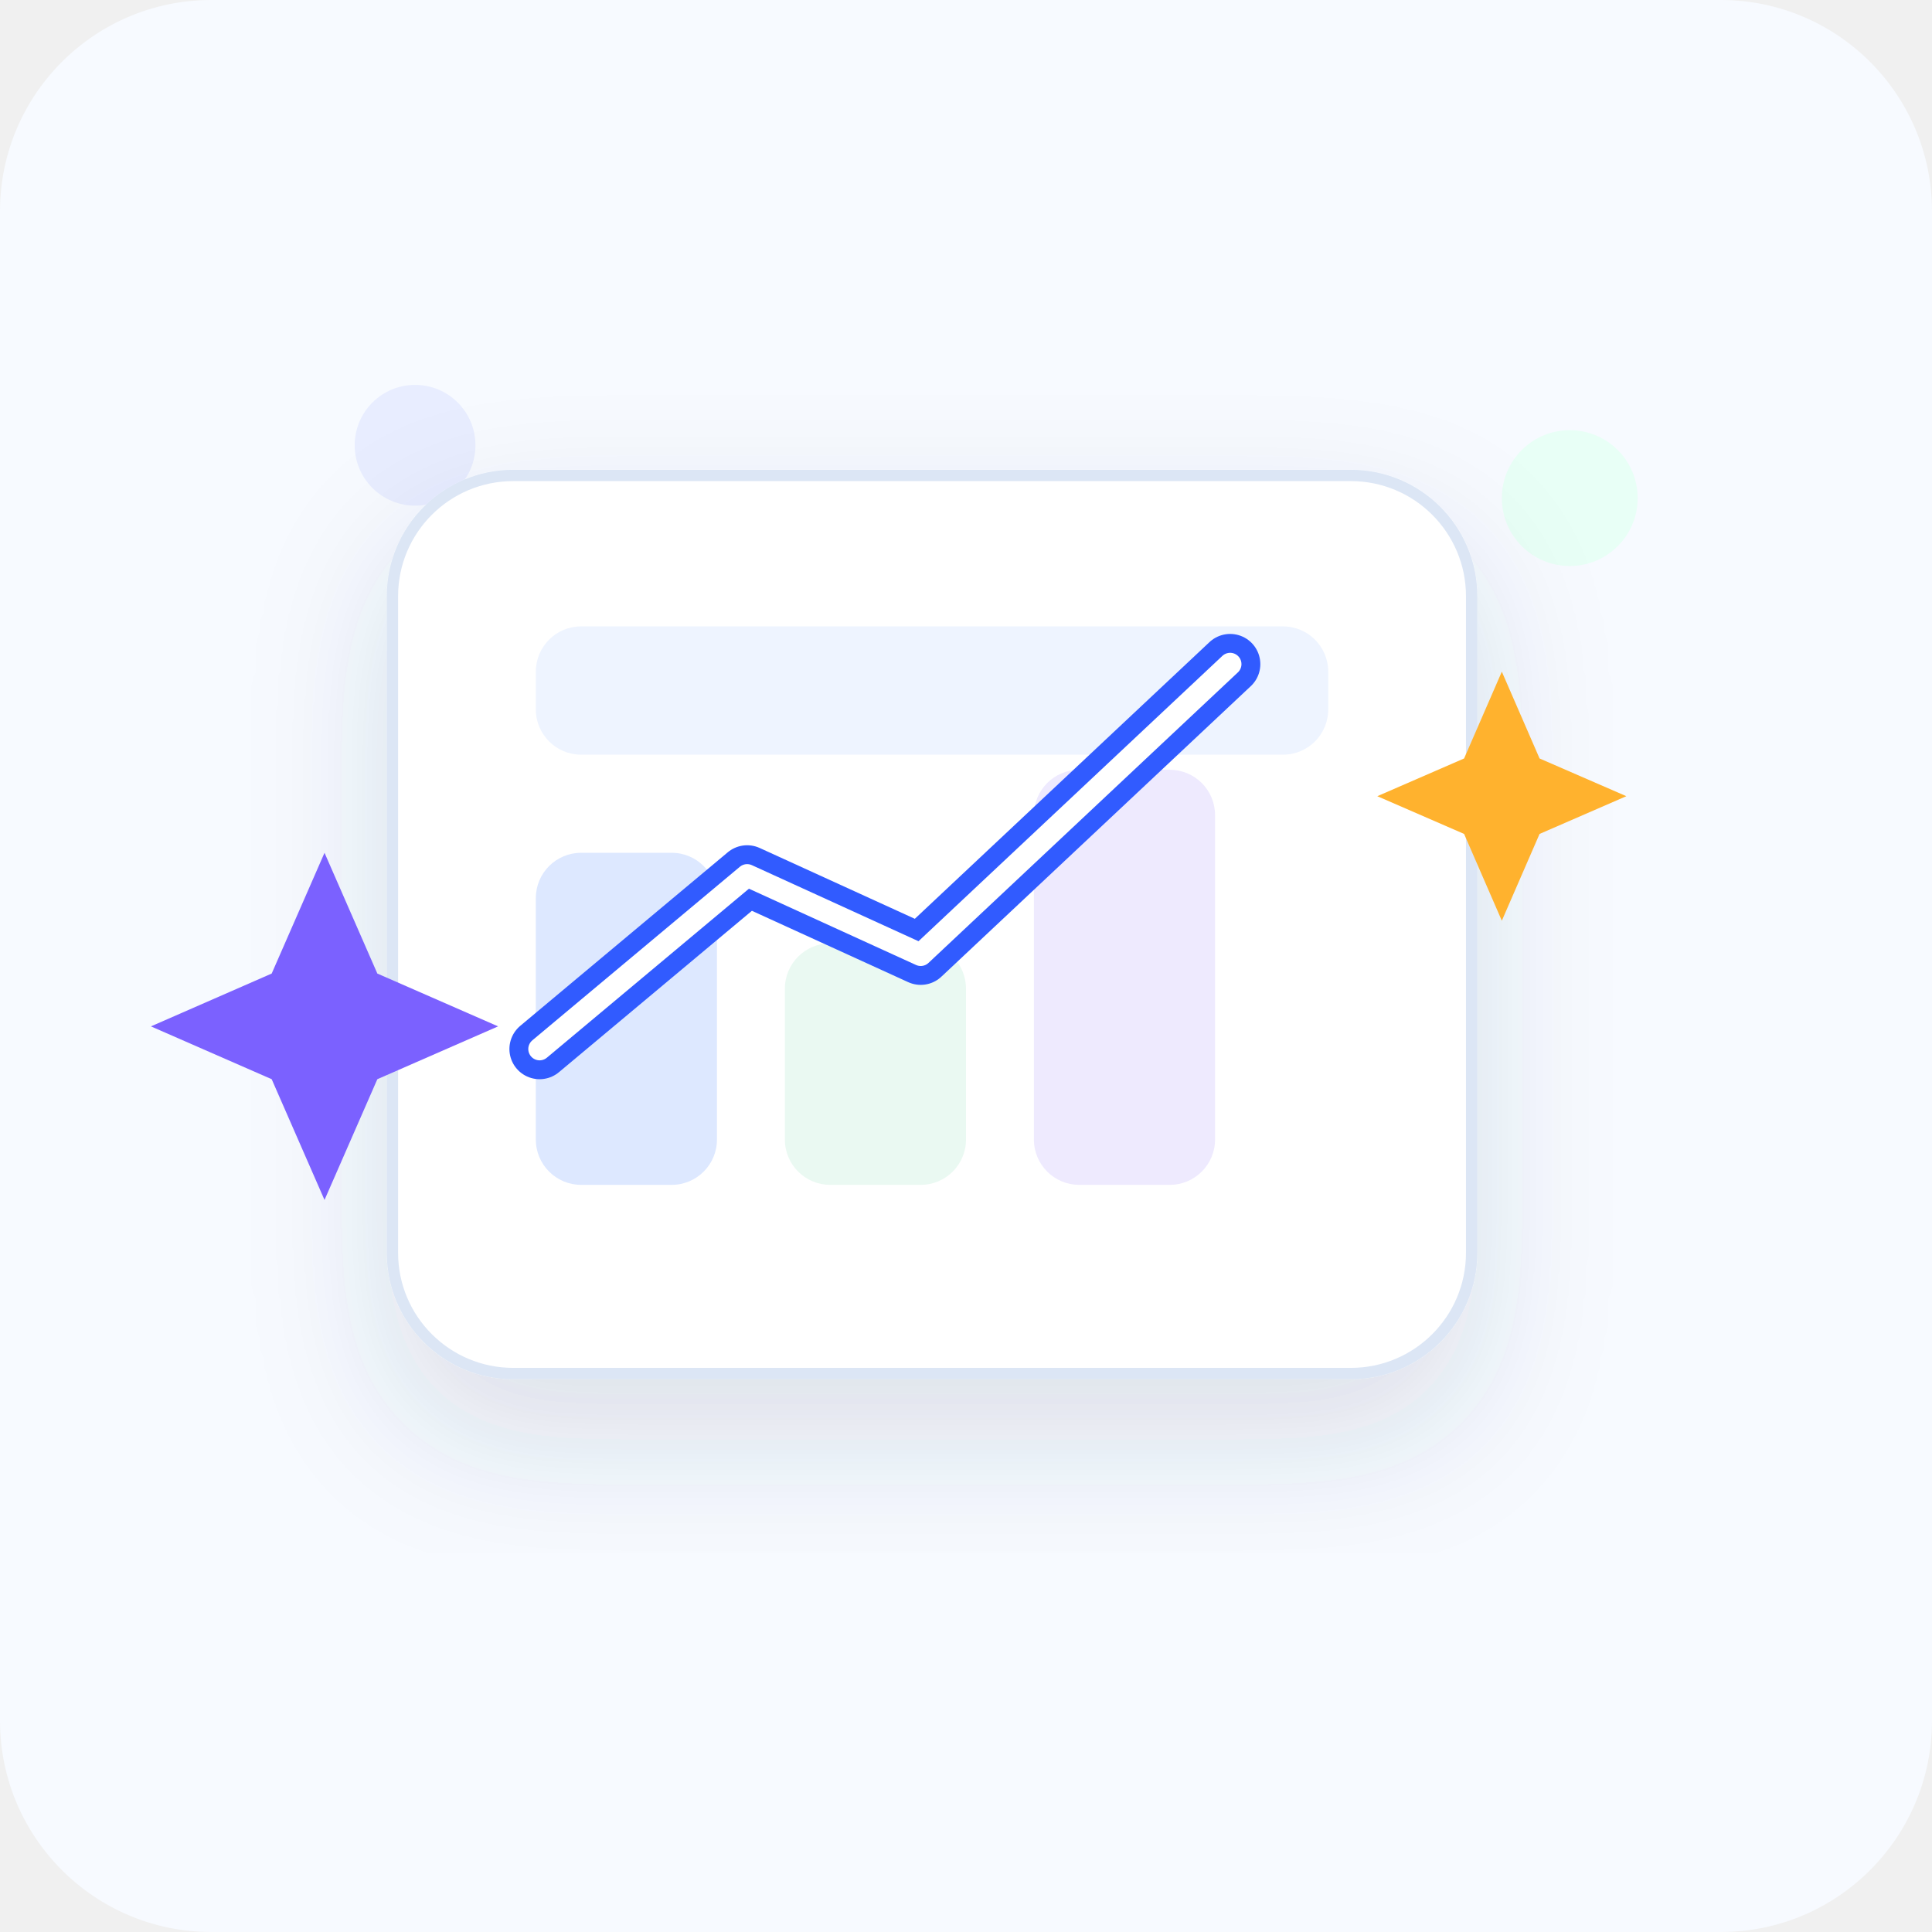
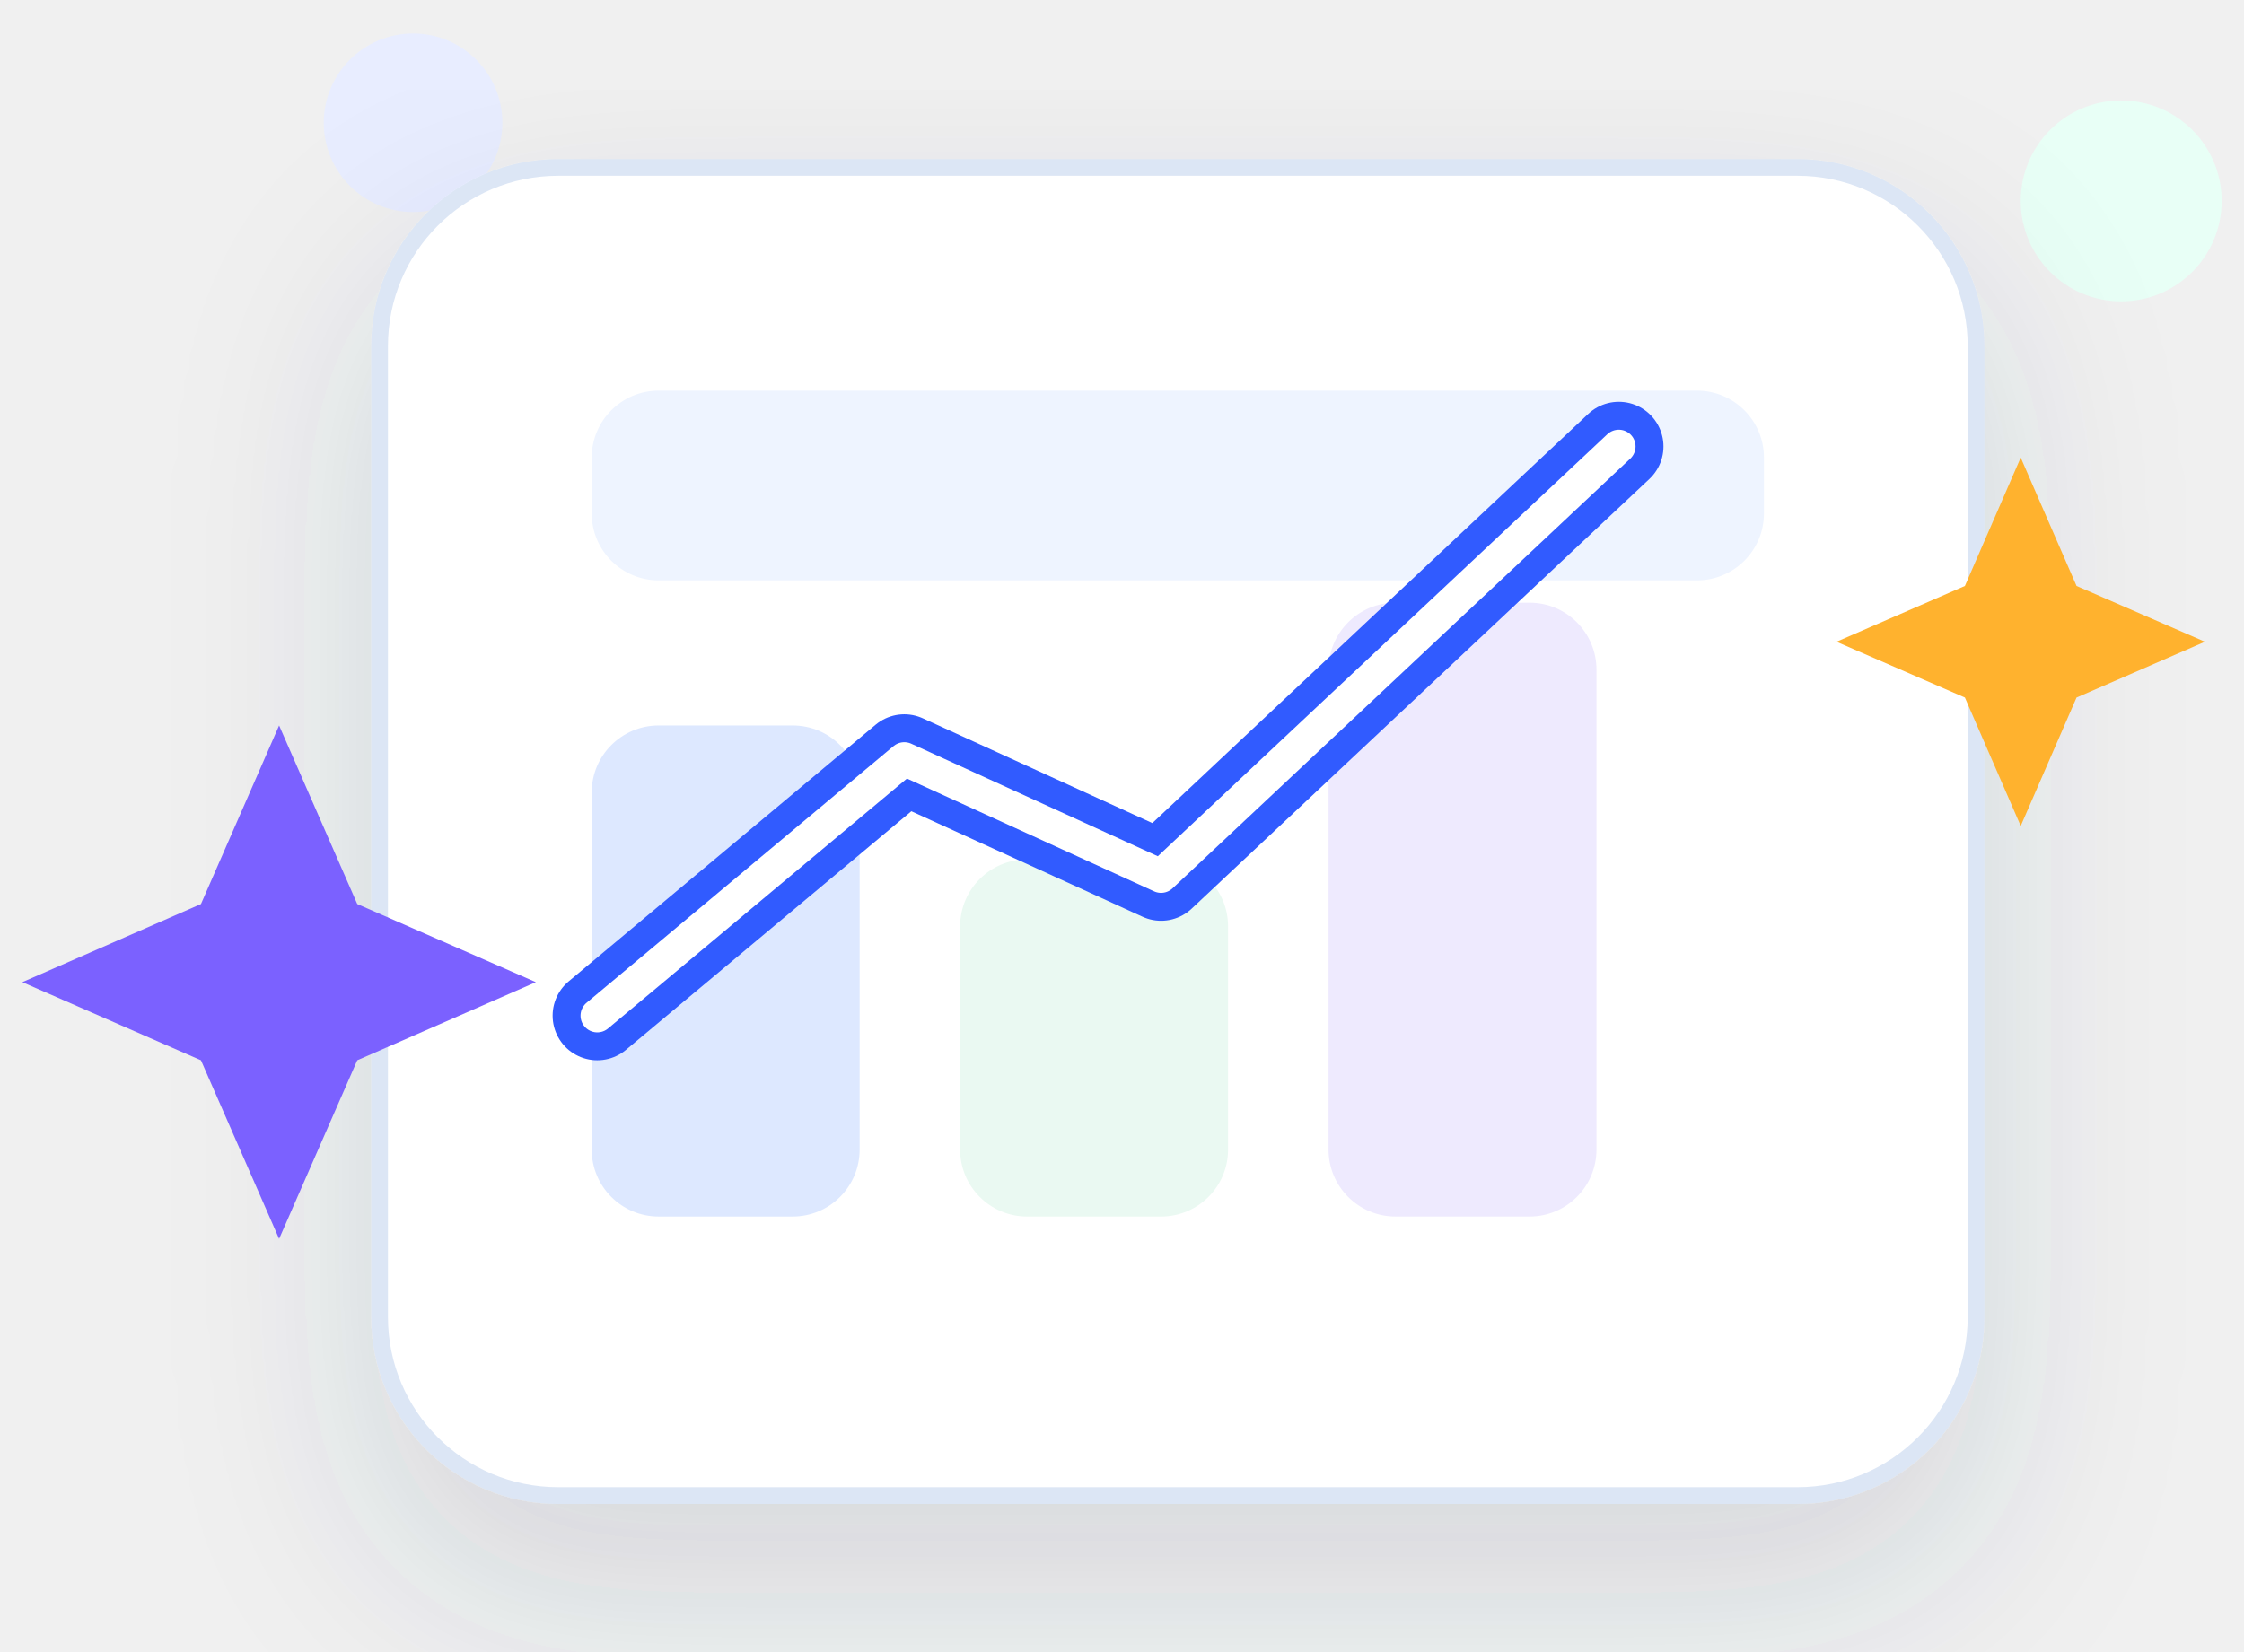
- <svg xmlns="http://www.w3.org/2000/svg" width="512" height="512" viewBox="0 0 512 512" fill="none">
+ <svg xmlns="http://www.w3.org/2000/svg" width="402" height="296" viewBox="36 96 402 296" fill="none">
  <defs>
    <filter id="shadow" x="-20%" y="-20%" width="140%" height="140%">
      <feDropShadow dx="0" dy="16" stdDeviation="18" flood-color="#243B63" flood-opacity="0.14" />
    </filter>
    <linearGradient id="bot" x1="110" y1="80" x2="390" y2="430" gradientUnits="userSpaceOnUse">
      <stop stop-color="#7E8CFF" />
      <stop offset="0.55" stop-color="#315BFF" />
      <stop offset="1" stop-color="#1729B8" />
    </linearGradient>
    <linearGradient id="softBlue" x1="70" y1="70" x2="440" y2="440" gradientUnits="userSpaceOnUse">
      <stop stop-color="#F0F5FF" />
      <stop offset="1" stop-color="#E2FBF3" />
    </linearGradient>
  </defs>
-   <rect width="512" height="512" rx="56" fill="#F7FAFF" />
  <circle cx="110" cy="118" r="16" fill="#E8EDFF" />
  <circle cx="416" cy="132" r="18" fill="#E8FFF6" />
  <rect x="104" y="126" width="286" height="238" rx="32" fill="white" stroke="#DCE6F5" stroke-width="3" filter="url(#shadow)" />
  <rect x="142" y="166" width="210" height="34" rx="12" fill="#EEF4FF" />
  <rect x="142" y="226" width="48" height="88" rx="12" fill="#DDE8FF" />
  <rect x="208" y="250" width="48" height="64" rx="12" fill="#EAF9F2" />
  <rect x="274" y="204" width="48" height="110" rx="12" fill="#EEEAFE" />
  <path d="M143 278L198 232L244 253L326 176" stroke="#315BFF" stroke-width="16" stroke-linecap="round" stroke-linejoin="round" />
  <path d="M143 278L198 232L244 253L326 176" stroke="white" stroke-width="6" stroke-linecap="round" stroke-linejoin="round" />
  <path d="M86 226L100 258L132 272L100 286L86 318L72 286L40 272L72 258L86 226Z" fill="#7B61FF" />
  <path d="M398 178L408 201L431 211L408 221L398 244L388 221L365 211L388 201L398 178Z" fill="#FFB22E" />
</svg>
